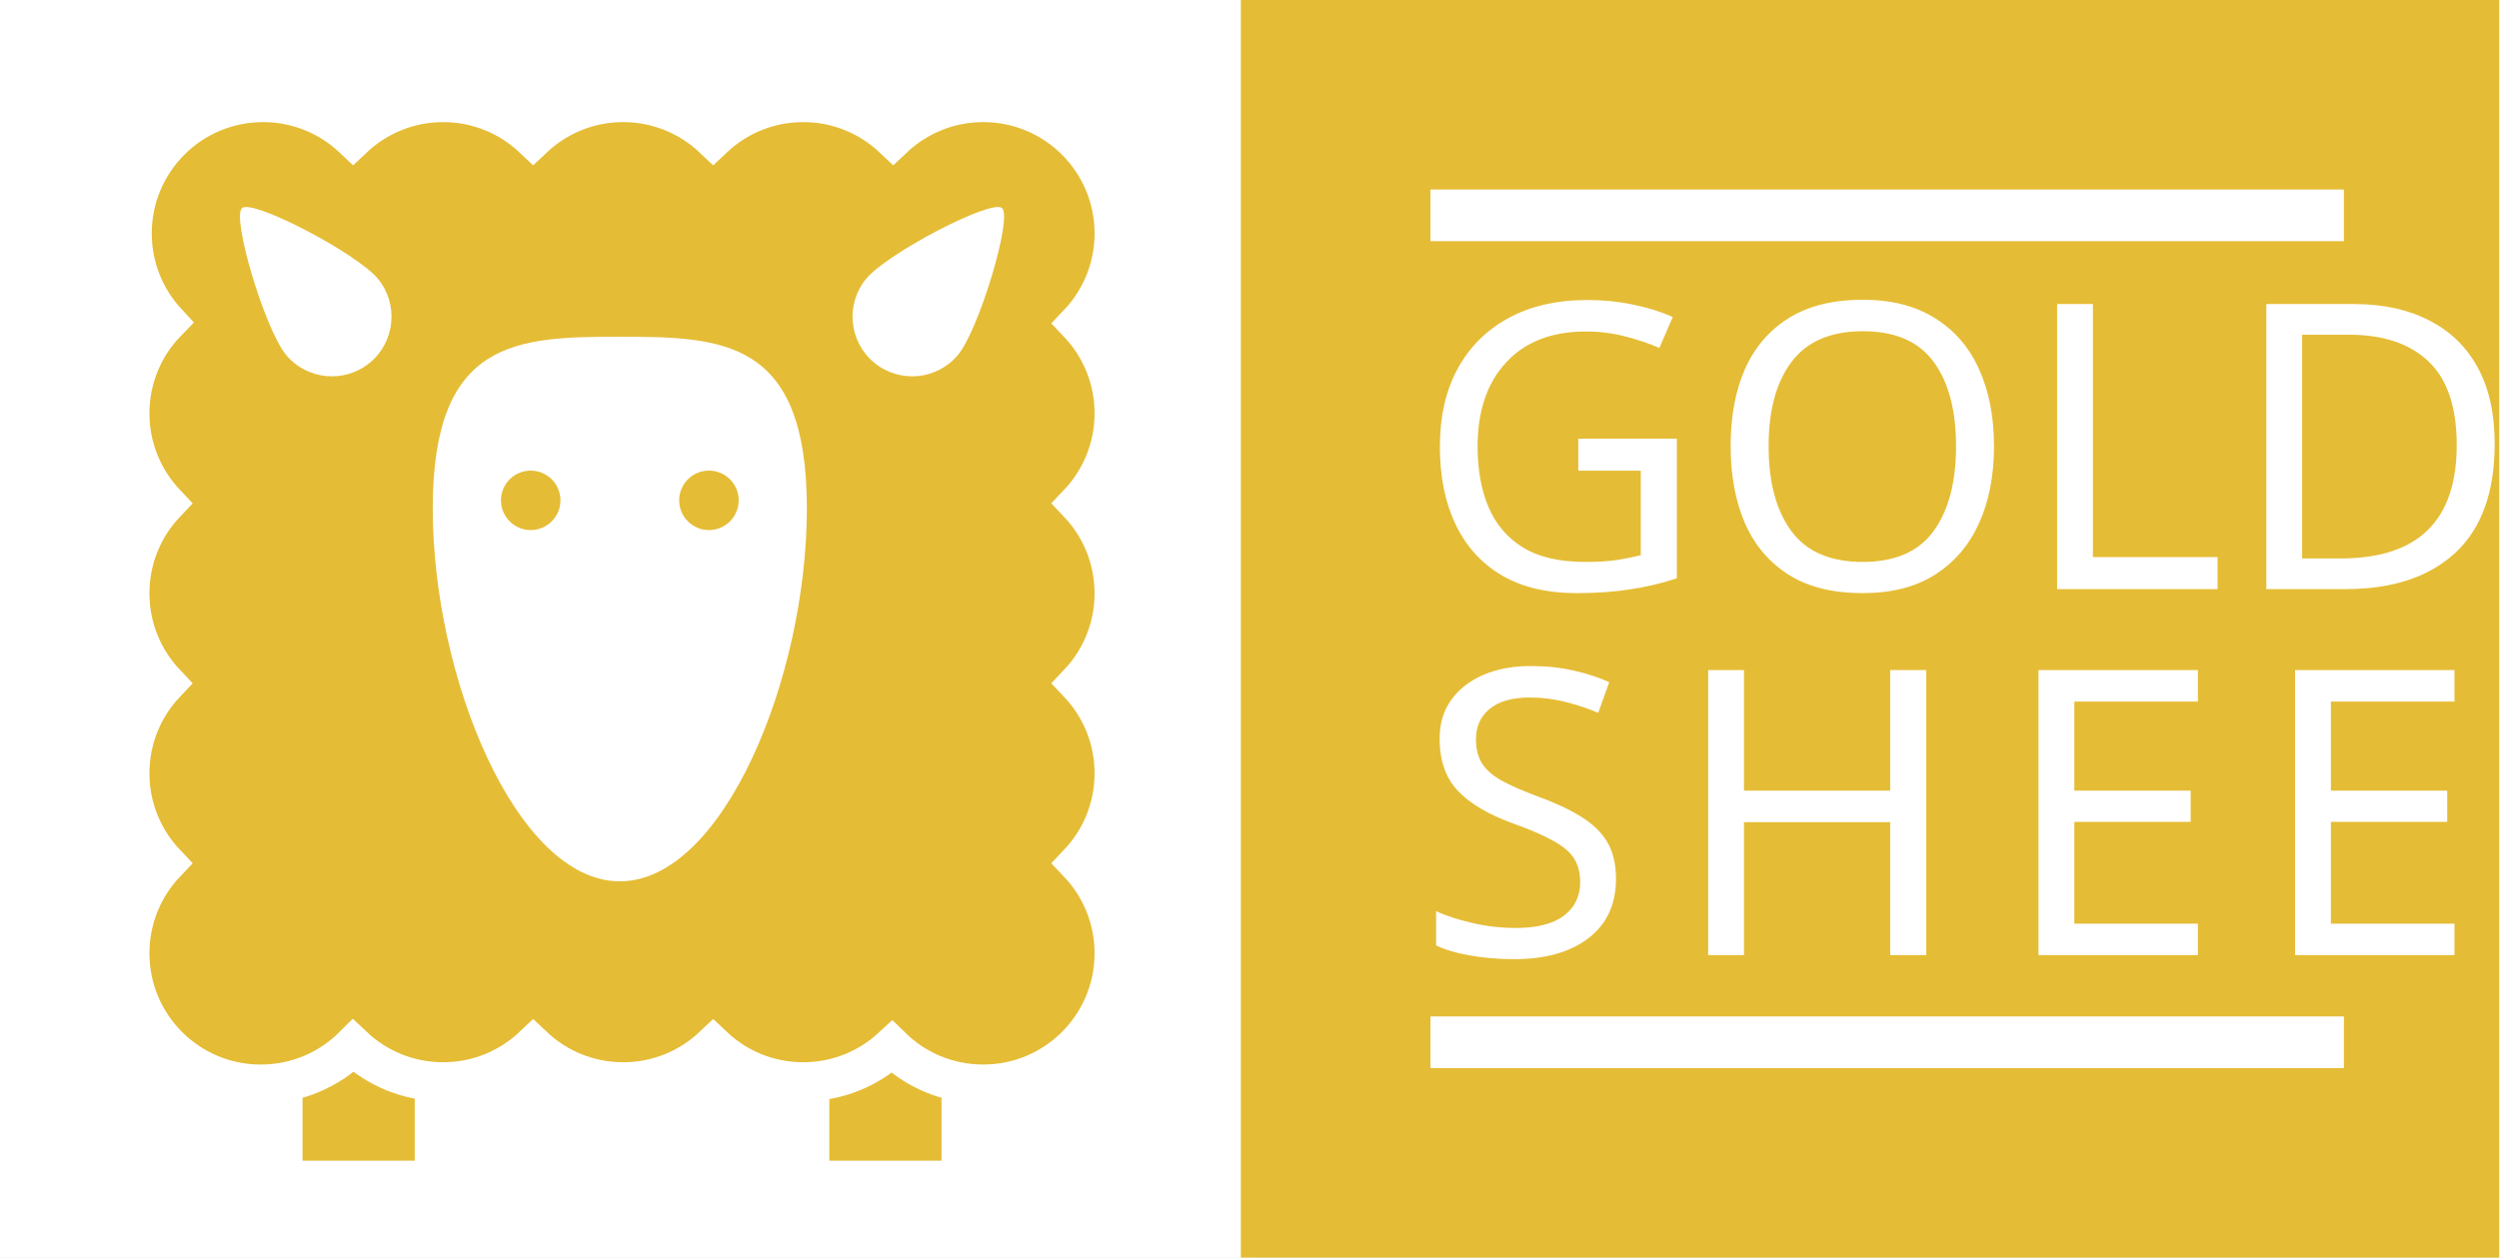
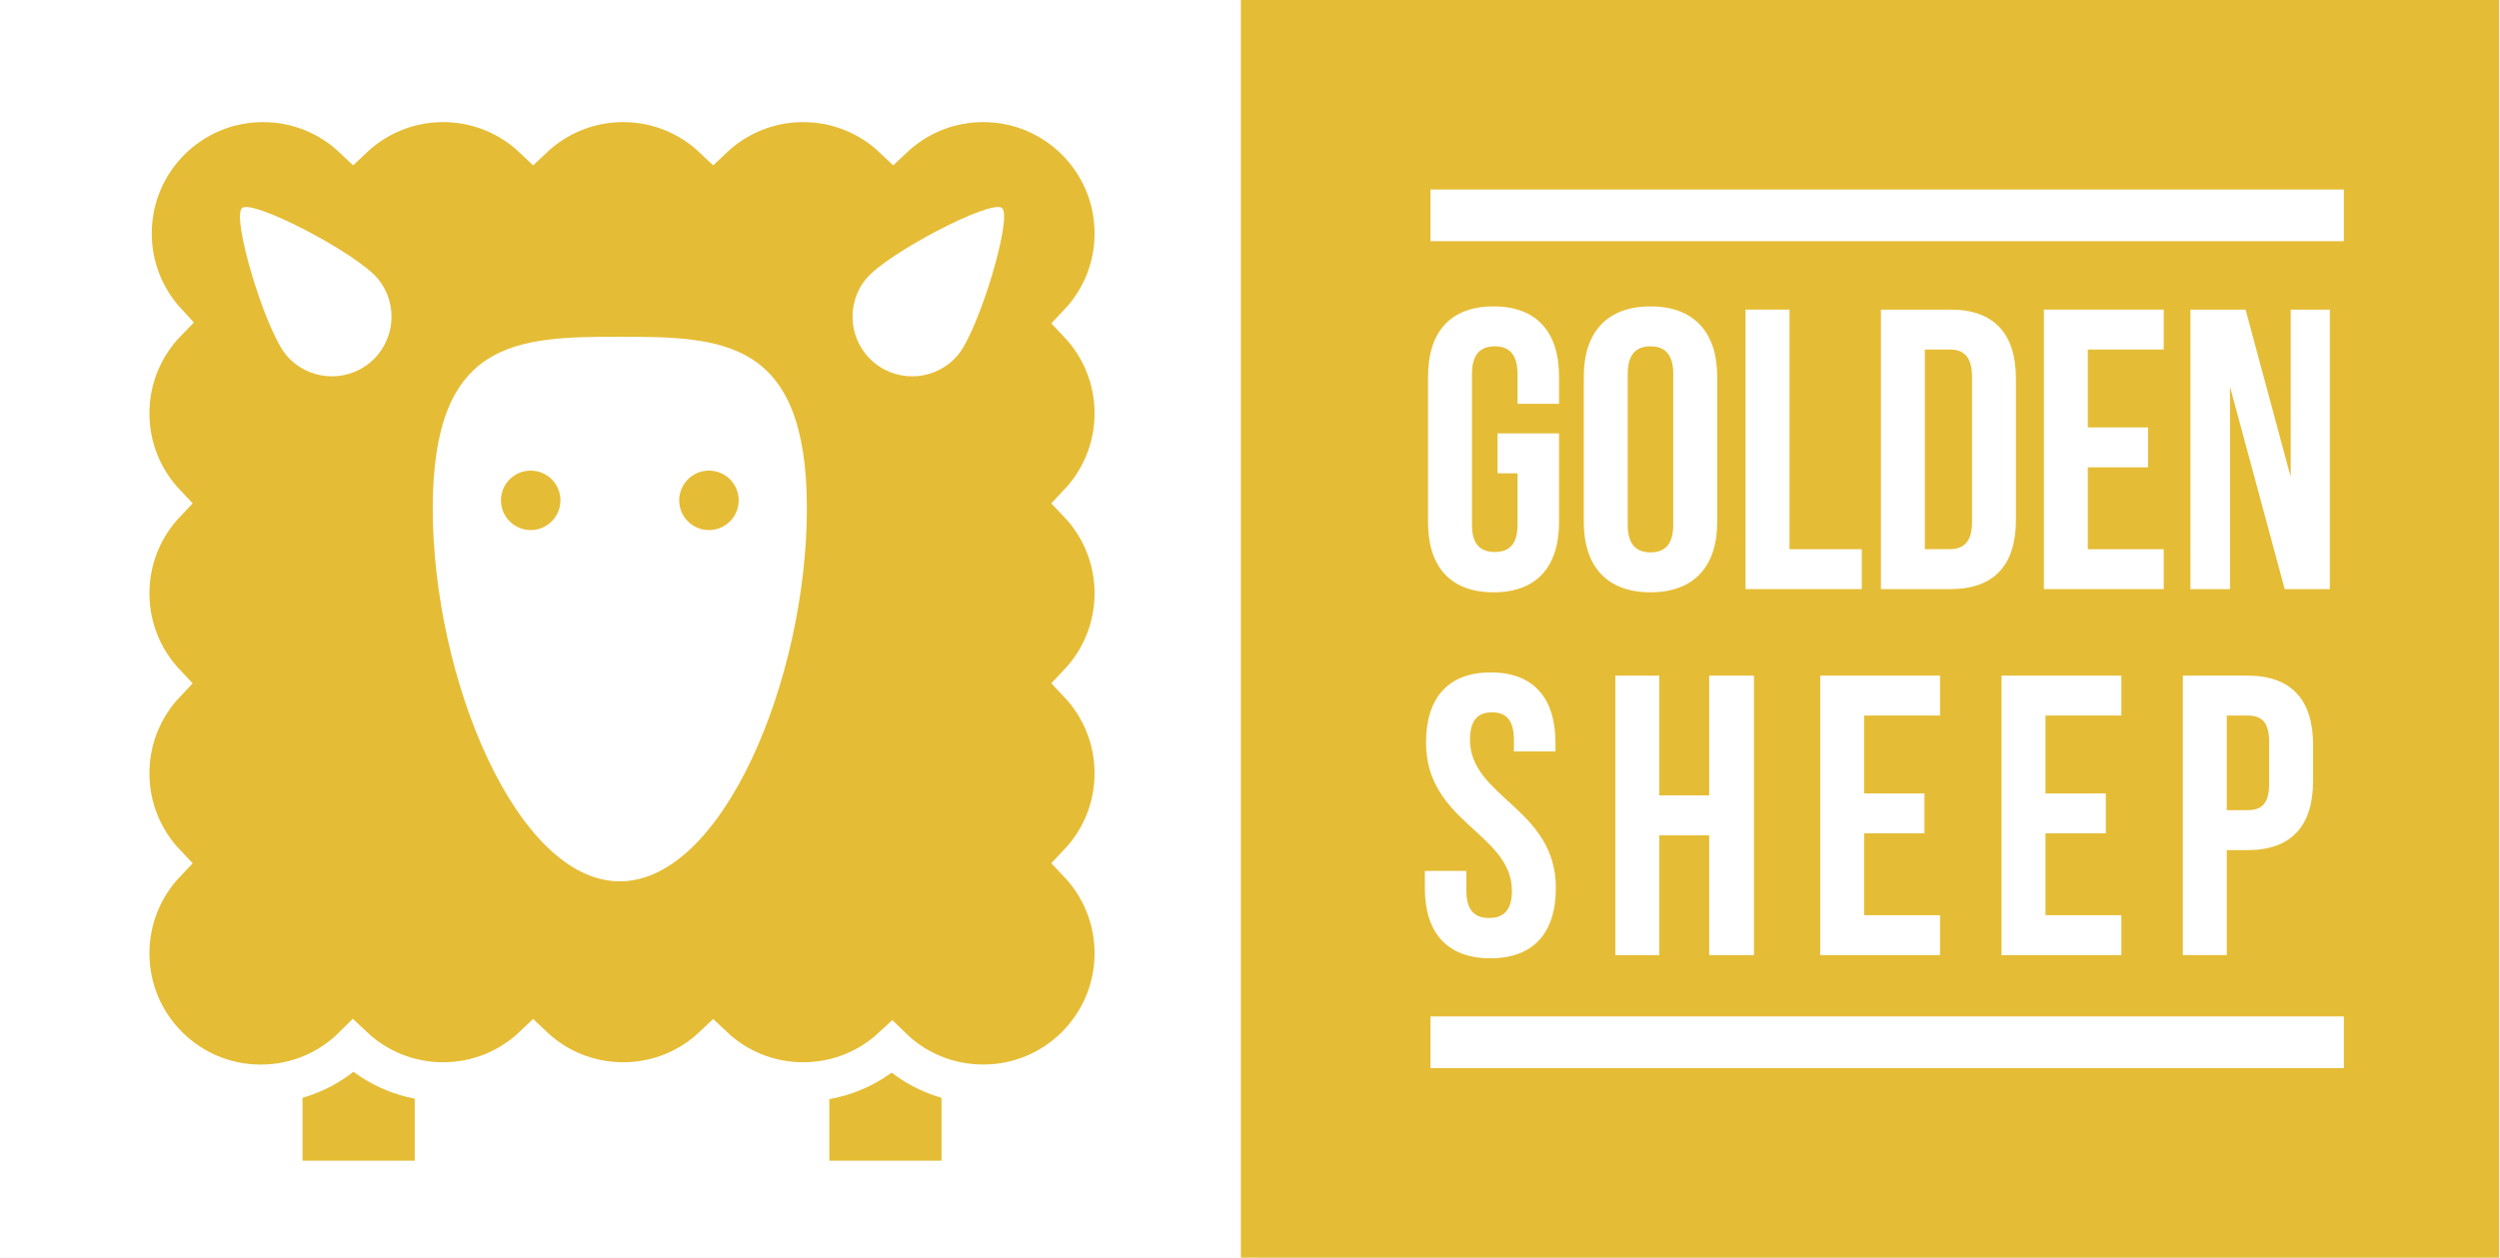
- <svg xmlns="http://www.w3.org/2000/svg" version="1.0" id="Calque_1" x="0px" y="0px" width="145px" height="73px" viewBox="0 0 145 73" enable-background="new 0 0 145 73" xml:space="preserve">
+ <svg xmlns="http://www.w3.org/2000/svg" version="1.1" id="Calque_1" x="0px" y="0px" width="145px" height="73px" viewBox="0 0 145 73" enable-background="new 0 0 145 73" xml:space="preserve">
  <g>
-     <rect fill="#FFFFFF" width="73" height="73" />
-     <rect x="72" fill="#E5BC35" width="73" height="73" />
    <g>
+       <rect fill="#FFFFFF" width="73" height="73" />
      <g>
        <g>
-           <rect x="17.554" y="60.866" fill="#E5BC35" width="6.511" height="6.507" />
-           <rect x="48.119" y="60.866" fill="#E5BC35" width="6.511" height="6.507" />
-         </g>
-         <path fill="#E5BC35" stroke="#FFFFFF" stroke-width="2.27" stroke-miterlimit="10" d="M62.564,18.771     c1.29-1.359,2.082-3.201,2.082-5.223c0-4.195-3.4-7.595-7.595-7.595c-2.023,0-3.861,0.794-5.223,2.082     c-1.362-1.288-3.2-2.082-5.224-2.082s-3.862,0.794-5.223,2.082c-1.362-1.288-3.2-2.082-5.223-2.082s-3.861,0.794-5.223,2.082     c-1.36-1.288-3.199-2.082-5.223-2.082s-3.862,0.794-5.223,2.082c-1.361-1.288-3.2-2.082-5.223-2.082     c-4.195,0-7.595,3.4-7.595,7.595c0,1.988,0.765,3.799,2.015,5.151c-1.331,1.368-2.15,3.235-2.15,5.295     c0,2.022,0.792,3.861,2.081,5.224c-1.29,1.361-2.081,3.197-2.081,5.224c0,2.022,0.792,3.861,2.081,5.223     c-1.29,1.362-2.081,3.198-2.081,5.224c0,2.022,0.792,3.861,2.081,5.22c-1.29,1.362-2.081,3.201-2.081,5.224     c0,4.198,3.4,7.595,7.595,7.595c2.092,0,3.987-0.844,5.36-2.212c1.361,1.287,3.199,2.078,5.221,2.078     c2.023,0,3.862-0.791,5.223-2.082c1.362,1.291,3.2,2.082,5.223,2.082s3.861-0.791,5.223-2.082     c1.361,1.291,3.199,2.082,5.223,2.082c1.988,0,3.798-0.764,5.151-2.017c1.368,1.334,3.235,2.15,5.295,2.15     c4.194,0,7.595-3.396,7.595-7.595c0-2.022-0.792-3.861-2.082-5.224c1.29-1.358,2.082-3.197,2.082-5.22     c0-2.025-0.792-3.861-2.082-5.224c1.29-1.361,2.082-3.2,2.082-5.223c0-2.026-0.792-3.862-2.082-5.224     c1.29-1.362,2.082-3.201,2.082-5.224S63.854,20.133,62.564,18.771z" />
-         <path fill="#FFFFFF" d="M46.817,29.514c0,9.817-4.86,21.645-10.854,21.645c-5.993,0-10.854-11.827-10.854-21.645     c0-9.817,4.86-9.967,10.854-9.967C41.957,19.547,46.817,19.697,46.817,29.514z" />
-         <g>
          <g>
-             <circle fill="#E5BC35" cx="41.135" cy="29.043" r="1.726" />
+             <rect x="17.554" y="60.866" fill="#E5BC35" width="6.511" height="6.507" />
+             <rect x="48.119" y="60.866" fill="#E5BC35" width="6.511" height="6.507" />
+           </g>
+           <path fill="#E5BC35" stroke="#FFFFFF" stroke-width="2.27" stroke-miterlimit="10" d="M62.564,18.771      c1.29-1.359,2.082-3.201,2.082-5.223c0-4.195-3.4-7.595-7.595-7.595c-2.023,0-3.861,0.794-5.223,2.082      c-1.362-1.288-3.2-2.082-5.224-2.082s-3.862,0.794-5.223,2.082c-1.362-1.288-3.2-2.082-5.223-2.082      c-2.023,0-3.861,0.794-5.223,2.082c-1.36-1.288-3.199-2.082-5.223-2.082s-3.862,0.794-5.223,2.082      c-1.361-1.288-3.2-2.082-5.223-2.082c-4.195,0-7.595,3.4-7.595,7.595c0,1.988,0.765,3.799,2.015,5.151      c-1.331,1.368-2.15,3.235-2.15,5.295c0,2.022,0.792,3.861,2.081,5.224c-1.29,1.361-2.081,3.197-2.081,5.224      c0,2.022,0.792,3.861,2.081,5.223c-1.29,1.362-2.081,3.198-2.081,5.224c0,2.022,0.792,3.861,2.081,5.221      c-1.29,1.361-2.081,3.201-2.081,5.224c0,4.198,3.4,7.595,7.595,7.595c2.092,0,3.987-0.844,5.36-2.212      c1.361,1.287,3.199,2.078,5.221,2.078c2.023,0,3.862-0.791,5.223-2.082c1.362,1.291,3.2,2.082,5.223,2.082      c2.023,0,3.861-0.791,5.223-2.082c1.361,1.291,3.199,2.082,5.223,2.082c1.988,0,3.798-0.764,5.151-2.017      c1.368,1.334,3.235,2.149,5.295,2.149c4.194,0,7.595-3.396,7.595-7.595c0-2.021-0.792-3.861-2.082-5.225      c1.29-1.357,2.082-3.196,2.082-5.219c0-2.025-0.792-3.861-2.082-5.225c1.29-1.361,2.082-3.2,2.082-5.223      c0-2.026-0.792-3.862-2.082-5.224c1.29-1.362,2.082-3.201,2.082-5.224S63.854,20.133,62.564,18.771z" />
+           <path fill="#FFFFFF" d="M46.817,29.514c0,9.817-4.86,21.645-10.854,21.645c-5.993,0-10.854-11.827-10.854-21.645      c0-9.817,4.86-9.967,10.854-9.967S46.817,19.697,46.817,29.514z" />
+           <g>
+             <g>
+               <circle fill="#E5BC35" cx="41.135" cy="29.043" r="1.726" />
+             </g>
+             <g>
+               <circle fill="#E5BC35" cx="30.793" cy="29.043" r="1.725" />
+             </g>
          </g>
          <g>
-             <circle fill="#E5BC35" cx="30.793" cy="29.043" r="1.725" />
+             <path fill="#FFFFFF" d="M21.925,16.178c1.217,1.475,1.009,3.656-0.463,4.875c-1.474,1.215-3.655,1.01-4.872-0.464       c-1.217-1.474-3.176-7.994-2.544-8.515C14.676,11.55,20.708,14.704,21.925,16.178z" />
+             <path fill="#FFFFFF" d="M50.259,16.178c-1.217,1.475-1.01,3.656,0.465,4.875c1.473,1.215,3.654,1.01,4.871-0.464       c1.216-1.474,3.176-7.994,2.544-8.515C57.508,11.55,51.476,14.704,50.259,16.178z" />
          </g>
-         </g>
-         <g>
-           <path fill="#FFFFFF" d="M21.925,16.178c1.217,1.475,1.009,3.656-0.463,4.875c-1.474,1.215-3.655,1.01-4.872-0.464      c-1.217-1.474-3.176-7.994-2.544-8.515C14.676,11.55,20.708,14.704,21.925,16.178z" />
-           <path fill="#FFFFFF" d="M50.259,16.178c-1.217,1.475-1.01,3.656,0.465,4.875c1.473,1.215,3.654,1.01,4.871-0.464      c1.216-1.474,3.176-7.994,2.544-8.515C57.508,11.55,51.476,14.704,50.259,16.178z" />
        </g>
      </g>
    </g>
    <g>
+       <rect x="72" fill="#E5BC35" width="73" height="73" />
      <g>
-         <text transform="matrix(1 0 0 1 82.1406 34.1953)" fill="#FFFFFF" font-family="'BebasNeue'" font-size="23.173">GOLDEN</text>
-         <text transform="matrix(1 0 0 1 82.1406 55.4414)" fill="#FFFFFF" font-family="'BebasNeue'" font-size="23.173" letter-spacing="2">SHEEP</text>
+         <g>
+           <g enable-background="new    ">
+             <path fill="#FFFFFF" d="M86.893,25.156h3.568v5.146c0,2.596-1.297,4.079-3.801,4.079c-2.503,0-3.801-1.483-3.801-4.079v-8.438       c0-2.596,1.298-4.079,3.801-4.079c2.504,0,3.801,1.483,3.801,4.079v1.576h-2.41v-1.738c0-1.159-0.51-1.599-1.32-1.599       c-0.812,0-1.322,0.439-1.322,1.599v8.762c0,1.158,0.51,1.576,1.322,1.576c0.811,0,1.32-0.418,1.32-1.576v-2.99h-1.158V25.156z" />
+             <path fill="#FFFFFF" d="M91.896,21.864c0-2.596,1.367-4.079,3.871-4.079c2.503,0,3.871,1.483,3.871,4.079v8.438       c0,2.596-1.368,4.079-3.871,4.079c-2.504,0-3.871-1.483-3.871-4.079V21.864z M94.446,30.464c0,1.158,0.51,1.599,1.321,1.599       c0.811,0,1.321-0.44,1.321-1.599v-8.762c0-1.159-0.511-1.599-1.321-1.599c-0.812,0-1.321,0.439-1.321,1.599V30.464z" />
+             <path fill="#FFFFFF" d="M101.281,17.971h2.55v13.907h4.195v2.317h-6.745V17.971z" />
+             <path fill="#FFFFFF" d="M109.137,17.971h4.033c2.55,0,3.801,1.414,3.801,4.01v8.205c0,2.596-1.251,4.01-3.801,4.01h-4.033       V17.971z M111.687,20.288v11.59h1.437c0.812,0,1.299-0.418,1.299-1.576v-8.438c0-1.158-0.486-1.576-1.299-1.576H111.687z" />
+             <path fill="#FFFFFF" d="M121.141,24.809h3.5v2.317h-3.5v4.752h4.404v2.317h-6.953V17.971h6.953v2.317h-4.404V24.809z" />
+             <path fill="#FFFFFF" d="M129.391,22.444v11.751h-2.295V17.971h3.199l2.619,9.712v-9.712h2.271v16.225h-2.619L129.391,22.444z" />
+           </g>
+           <g enable-background="new    ">
+             <path fill="#FFFFFF" d="M86.498,39.031c2.48,0,3.755,1.483,3.755,4.079v0.51h-2.411v-0.672c0-1.159-0.463-1.599-1.273-1.599       c-0.812,0-1.275,0.439-1.275,1.599c0,3.338,4.983,3.964,4.983,8.6c0,2.596-1.298,4.079-3.802,4.079       c-2.503,0-3.801-1.483-3.801-4.079v-0.997h2.41v1.159c0,1.158,0.51,1.576,1.321,1.576s1.321-0.418,1.321-1.576       c0-3.338-4.983-3.964-4.983-8.6C82.743,40.515,84.018,39.031,86.498,39.031z" />
+             <path fill="#FFFFFF" d="M96.277,55.441h-2.55V39.217h2.55v6.953h2.896v-6.953h2.596v16.225h-2.596v-6.953h-2.896V55.441z" />
+             <path fill="#FFFFFF" d="M108.164,46.055h3.5v2.317h-3.5v4.752h4.404v2.317h-6.953V39.217h6.953v2.317h-4.404V46.055z" />
+             <path fill="#FFFFFF" d="M118.685,46.055h3.5v2.317h-3.5v4.752h4.403v2.317h-6.953V39.217h6.953v2.317h-4.403V46.055z" />
+             <path fill="#FFFFFF" d="M134.212,43.227v2.109c0,2.596-1.252,4.01-3.802,4.01h-1.205v6.096h-2.549V39.217h3.754       C132.96,39.217,134.212,40.631,134.212,43.227z M129.205,41.534v5.493h1.205c0.812,0,1.252-0.37,1.252-1.529v-2.434       c0-1.159-0.44-1.53-1.252-1.53H129.205z" />
+           </g>
+         </g>
+         <rect x="83" y="11" fill="#FFFFFF" width="53" height="3" />
+         <rect x="83" y="59" fill="#FFFFFF" width="53" height="3" />
      </g>
-       <rect x="83" y="11" fill="#FFFFFF" width="53" height="3" />
-       <rect x="83" y="59" fill="#FFFFFF" width="53" height="3" />
    </g>
  </g>
</svg>
